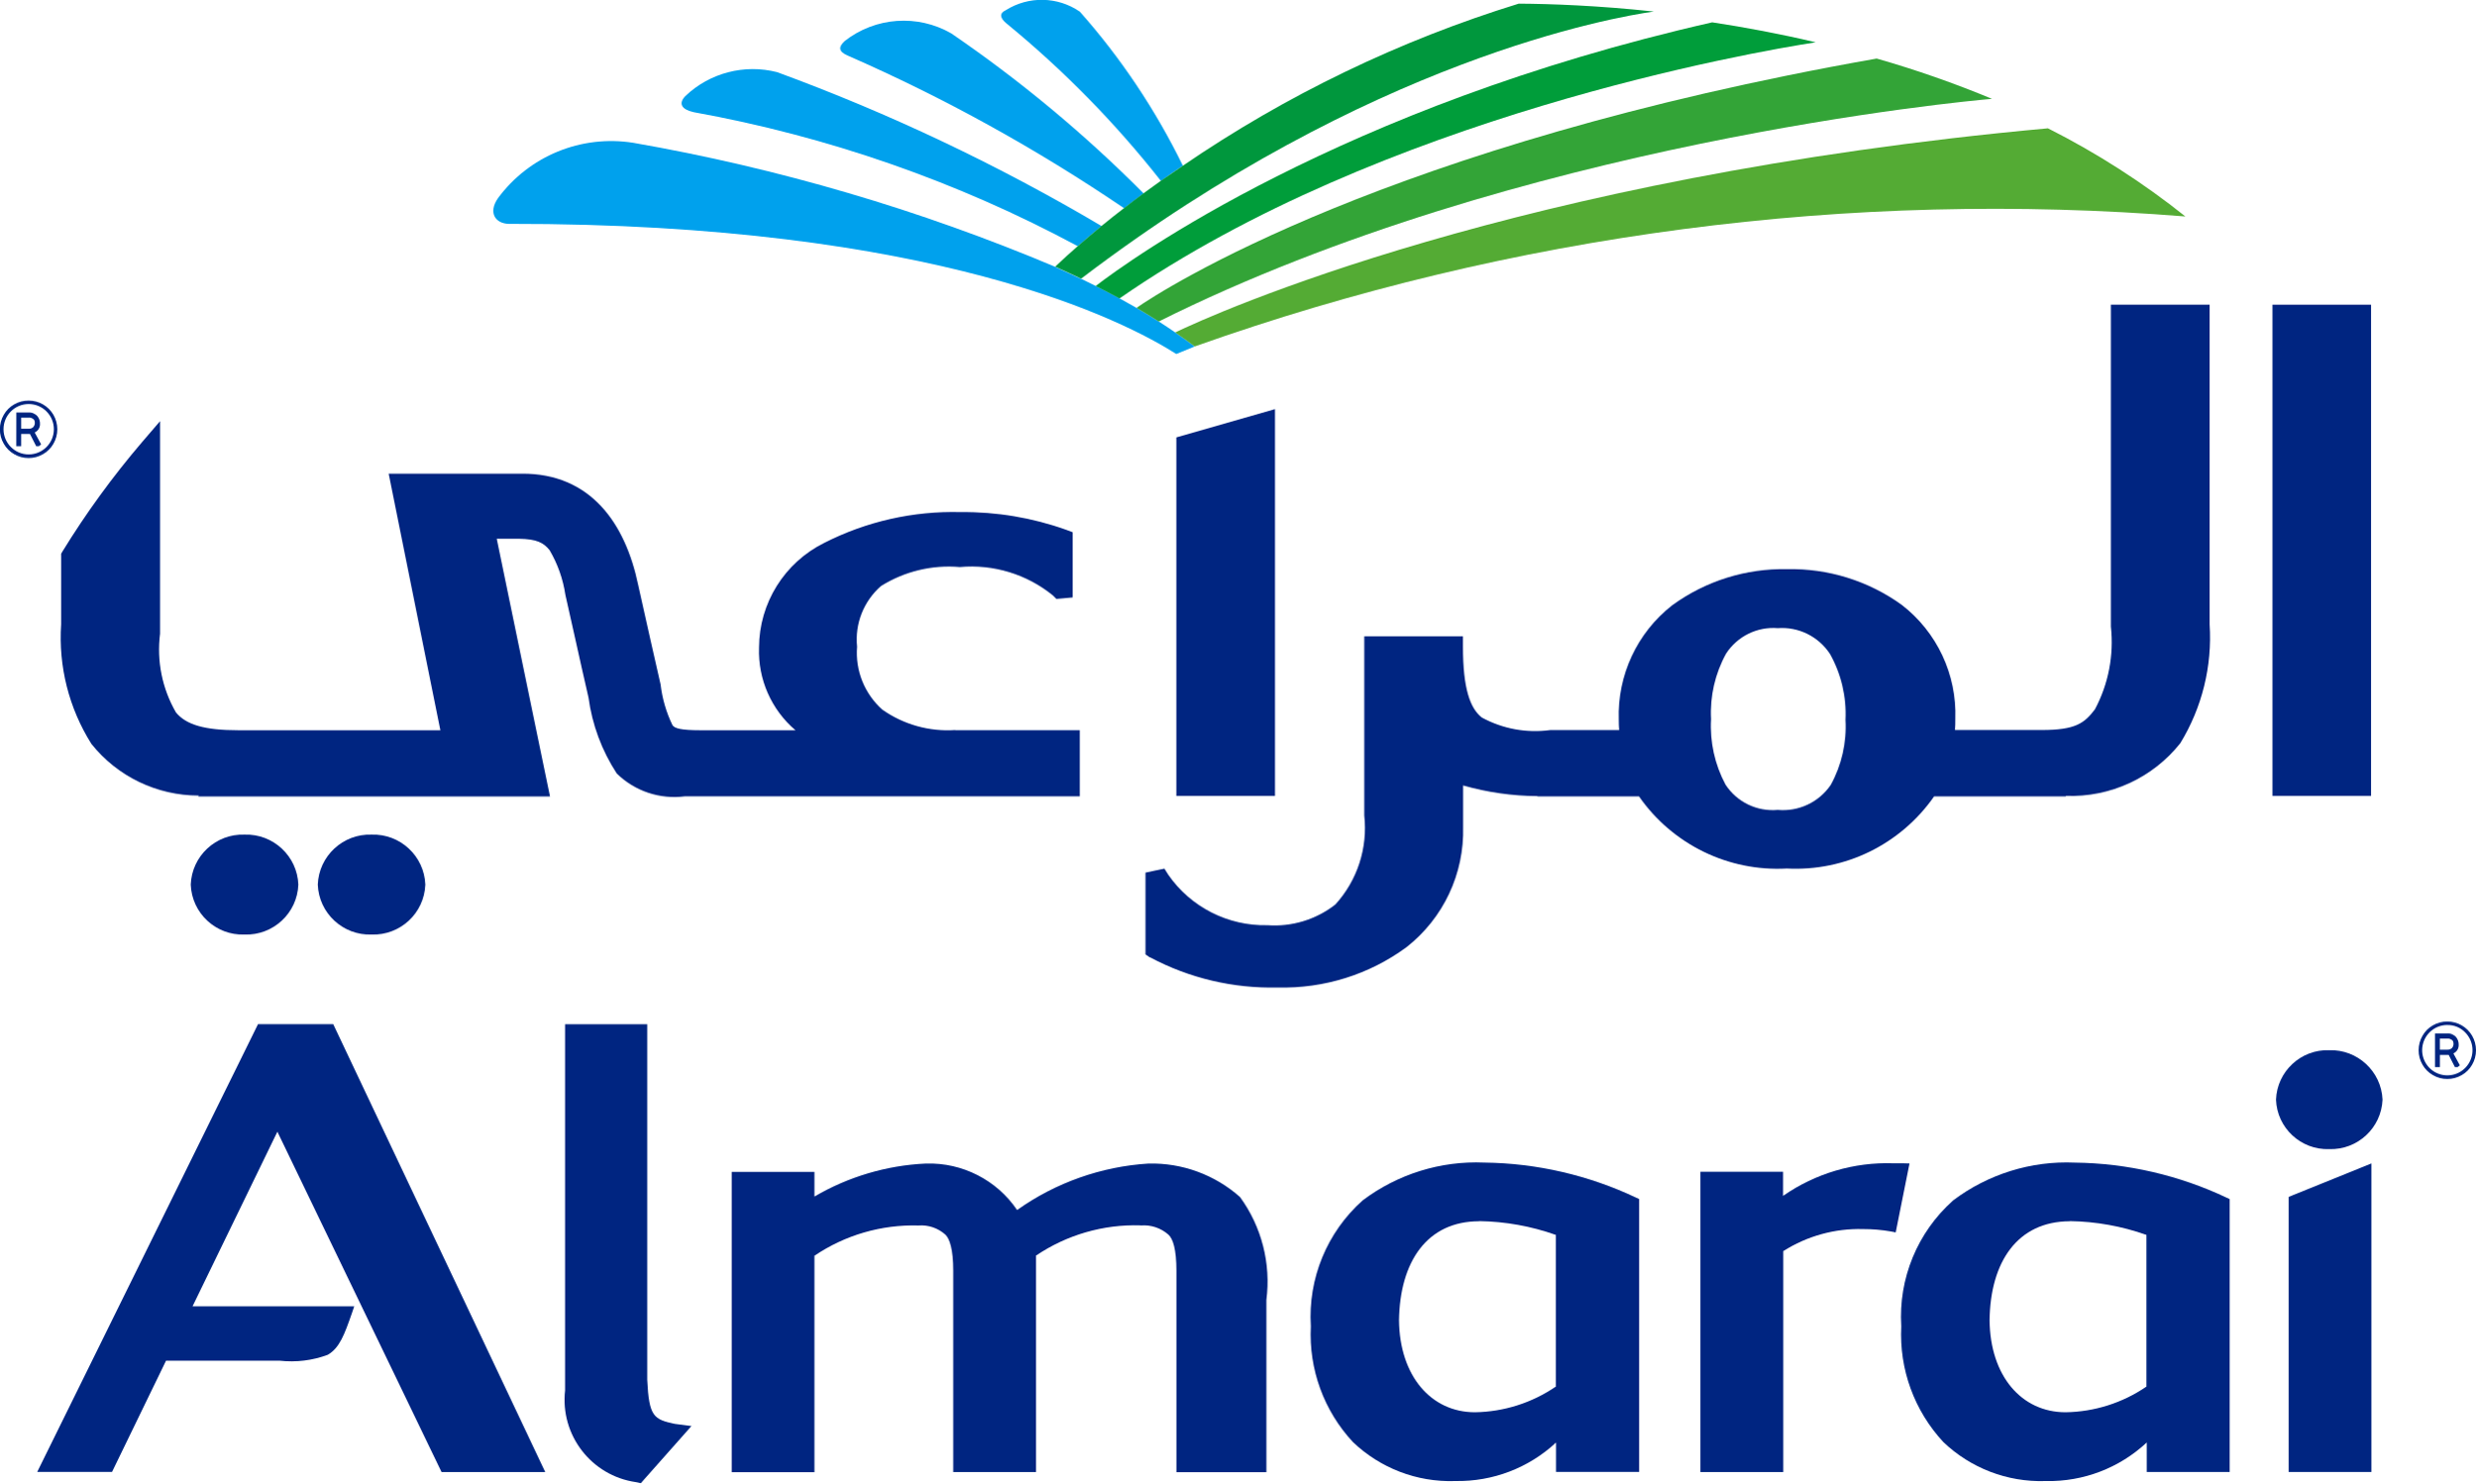
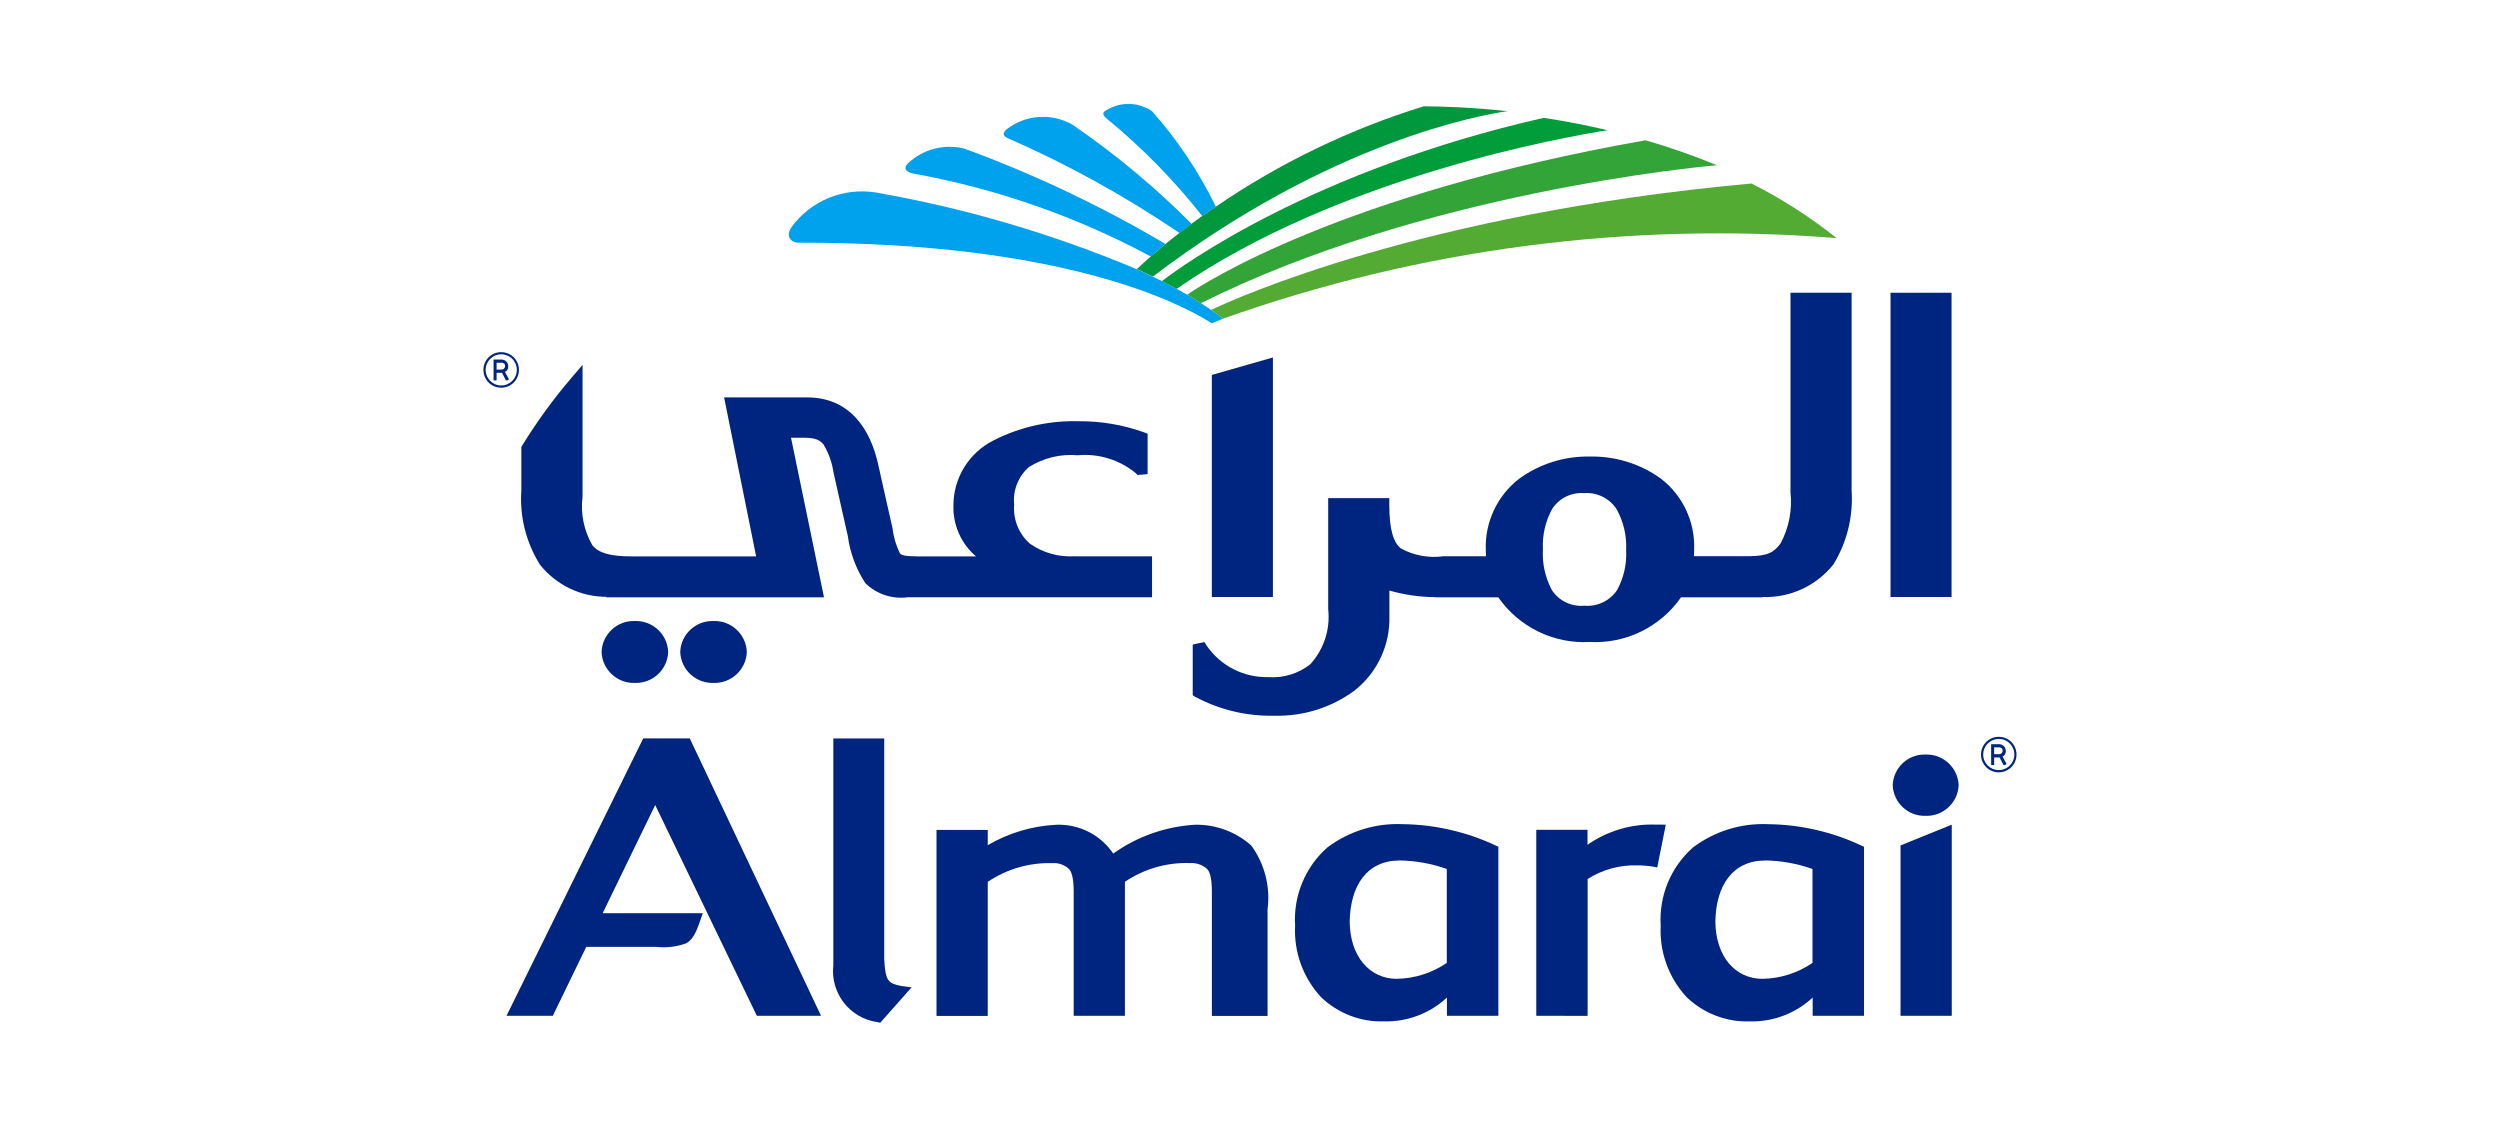
- <svg xmlns="http://www.w3.org/2000/svg" width="71.802" height="43.029" viewBox="0 0 71.802 43.029">
+ <svg xmlns="http://www.w3.org/2000/svg" viewBox="-22.644 -4.872 117.090 52.773">
  <g id="Group_2" data-name="Group 2" transform="translate(-39.351 -33.838)">
    <g id="Group_45" data-name="Group 45" transform="translate(40.43 33.838)">
      <g id="Group_35" data-name="Group 35" transform="translate(0 29.713)">
        <g id="Group_27" data-name="Group 27" transform="translate(15.307 0)">
          <path id="Path_42" data-name="Path 42" d="M98.233,150.073l-.064-.012a2.414,2.414,0,0,1-2.052-2.661h0a.226.226,0,0,1,0-.033h0v-10.59H98.5v10.315c.051,1.068.188,1.149.795,1.279h0l.486.064-1.366,1.543-.1.114-.086-.019Z" transform="translate(-96.117 -136.776)" fill="#002581" />
        </g>
        <g id="Group_28" data-name="Group 28" transform="translate(20.135 4.039)">
          <path id="Path_43" data-name="Path 43" d="M124.7,152.565a5.134,5.134,0,0,0-3.028.877h0v6.278h-2.4V153.9a.1.1,0,0,1,0-.021h0c0-.622-.105-.927-.227-1.044h0a1.047,1.047,0,0,0-.784-.266h0a5.126,5.126,0,0,0-3.014.877h0v6.278h-2.4v-8.711h2.4v.716a7.017,7.017,0,0,1,3.226-.958h.016a3.073,3.073,0,0,1,2.635,1.349h0a7.367,7.367,0,0,1,3.809-1.349h0a3.855,3.855,0,0,1,2.656.972h0a4.161,4.161,0,0,1,.764,2.989h0v4.992h-2.609v-5.838c0-.629-.1-.932-.231-1.051h0a1.074,1.074,0,0,0-.8-.267h0" transform="translate(-112.843 -150.767)" fill="#002581" />
        </g>
        <g id="Group_29" data-name="Group 29" transform="translate(36.933 4.017)">
          <path id="Path_44" data-name="Path 44" d="M175.22,159.931h-.008a4.088,4.088,0,0,1-2.954-1.132h0a4.579,4.579,0,0,1-1.22-3.348h0v-.013h0a4.515,4.515,0,0,1,1.5-3.646h0a5.459,5.459,0,0,1,3.533-1.1h0a10.56,10.56,0,0,1,4.4,1.018h0l.088.04v7.917H178.15v-.854a4.169,4.169,0,0,1-2.916,1.117h-.014Zm.7-7.536c-1.512,0-2.3,1.172-2.325,2.873h0c.018,1.618.934,2.667,2.2,2.668h0a4.275,4.275,0,0,0,2.348-.745h0v-4.4a6.964,6.964,0,0,0-2.217-.4h-.008Z" transform="translate(-171.037 -150.694)" fill="#002581" />
        </g>
        <g id="Group_30" data-name="Group 30" transform="translate(0 0)">
          <path id="Path_45" data-name="Path 45" d="M54.814,149.768l-4.761-9.873-2.46,5.066h4.689l-.068.2c-.214.611-.355,1.007-.7,1.207h0a3.028,3.028,0,0,1-1.39.171h-3.3l-1.566,3.227H43.089L49.45,136.86l.041-.084h2.182l6.148,12.992Zm-5.229-12.69v0Z" transform="translate(-43.089 -136.776)" fill="#002581" />
        </g>
        <g id="Group_31" data-name="Group 31" transform="translate(65.29 4.039)">
          <path id="Path_46" data-name="Path 46" d="M269.428,159.72h-.149v-7.98l2.4-.972v8.952Z" transform="translate(-269.279 -150.768)" fill="#002581" />
        </g>
        <g id="Group_32" data-name="Group 32" transform="translate(48.23 4.035)">
          <path id="Path_47" data-name="Path 47" d="M210.174,159.711V151h2.4v.7a5.264,5.264,0,0,1,3.2-.945h0c.094,0,.191,0,.287,0h0l.179.005-.4,2-.147-.028a4.606,4.606,0,0,0-.8-.068h0a4.1,4.1,0,0,0-2.314.639h0v6.409Z" transform="translate(-210.174 -150.754)" fill="#002581" />
        </g>
        <g id="Group_33" data-name="Group 33" transform="translate(54.055 4.017)">
          <path id="Path_48" data-name="Path 48" d="M234.54,159.931h-.012a4.09,4.09,0,0,1-2.951-1.131h0a4.584,4.584,0,0,1-1.22-3.345h0a.106.106,0,0,1,0-.021h0a4.513,4.513,0,0,1,1.5-3.641h0a5.455,5.455,0,0,1,3.534-1.1h0a10.557,10.557,0,0,1,4.4,1.018h0l.089.041v7.916h-2.405v-.856a4.157,4.157,0,0,1-2.916,1.119h-.014Zm.7-7.536c-1.511.006-2.3,1.172-2.322,2.872h0c.018,1.62.93,2.668,2.2,2.669h0a4.265,4.265,0,0,0,2.348-.745h0v-4.4a6.956,6.956,0,0,0-2.216-.4h-.01Z" transform="translate(-230.355 -150.694)" fill="#002581" />
        </g>
        <g id="Group_34" data-name="Group 34" transform="translate(64.924 0.755)">
          <path id="Path_49" data-name="Path 49" d="M269.552,142.263a1.491,1.491,0,0,1-1.542-1.435h0a1.491,1.491,0,0,1,1.542-1.435h0a1.5,1.5,0,0,1,1.547,1.435h0a1.5,1.5,0,0,1-1.547,1.435Z" transform="translate(-268.01 -139.393)" fill="#002581" />
        </g>
      </g>
      <g id="Group_42" data-name="Group 42" transform="translate(0.694 8.839)">
        <g id="Group_36" data-name="Group 36" transform="translate(64.127)">
          <path id="Path_50" data-name="Path 50" d="M267.654,78.711V64.461h2.859v14.25Z" transform="translate(-267.654 -64.461)" fill="#002581" />
        </g>
        <g id="Group_37" data-name="Group 37" transform="translate(32.34 3.033)">
          <path id="Path_51" data-name="Path 51" d="M157.531,86.185v-10.4l2.861-.819V86.185Z" transform="translate(-157.531 -74.968)" fill="#002581" />
        </g>
        <g id="Group_38" data-name="Group 38" transform="translate(0 3.379)">
          <path id="Path_52" data-name="Path 52" d="M71.424,85.135h3.609v1.918H63.581a2.383,2.383,0,0,1-1.978-.665h0a5.326,5.326,0,0,1-.818-2.2h0c-.3-1.3-.461-2.073-.671-2.984h0a3.6,3.6,0,0,0-.458-1.295h0c-.175-.218-.376-.321-.883-.329h-.649l1.545,7.476H49.47l.013-.025a3.983,3.983,0,0,1-3.113-1.5h0a5.783,5.783,0,0,1-.877-3.471h0V80.094h0v-.08l.041-.07a25.262,25.262,0,0,1,2.3-3.162h0l.527-.613v6.165a3.642,3.642,0,0,0,.461,2.285h0c.294.357.826.517,1.819.517H56.49l-1.5-7.445h3.863c1.984-.012,3,1.433,3.374,3.23h0c.214.973.506,2.255.649,2.886h0a3.683,3.683,0,0,0,.345,1.182h0c.06.088.226.147.815.147h2.751a3.012,3.012,0,0,1-1.056-2.4h0A3.4,3.4,0,0,1,67.621,79.7h0a8.259,8.259,0,0,1,3.959-.893h0a8.828,8.828,0,0,1,3.051.511h0l.195.073v1.617h0v.274l-.272.026-.2.017-.1-.1a3.741,3.741,0,0,0-2.7-.825h0a3.7,3.7,0,0,0-2.287.552h0a2.059,2.059,0,0,0-.692,1.759h0a2.207,2.207,0,0,0,.732,1.827h0a3.288,3.288,0,0,0,2.114.592Z" transform="translate(-45.493 -76.168)" fill="#002581" />
        </g>
        <g id="Group_39" data-name="Group 39" transform="translate(31.445)">
          <path id="Path_53" data-name="Path 53" d="M154.56,83.4l-.13-.09V80.938l.236-.051.313-.065.112.178a3.406,3.406,0,0,0,2.877,1.464h0a2.855,2.855,0,0,0,1.967-.6h0a3.292,3.292,0,0,0,.84-2.583h0v-4.9h0v-.3h2.862v.3c0,1.218.208,1.788.545,2.057h0a3.232,3.232,0,0,0,1.984.365h2c-.008-.1-.011-.2-.011-.3h0a4.041,4.041,0,0,1,1.55-3.321h0a5.46,5.46,0,0,1,3.332-1.049h0a5.486,5.486,0,0,1,3.323,1.036h0a4,4,0,0,1,1.555,3.31h0c0,.11,0,.218-.011.322h2.52c.981,0,1.236-.2,1.54-.6h0a4.142,4.142,0,0,0,.463-2.4h0V64.461h2.863v9.274a5.874,5.874,0,0,1-.851,3.449h0a4.056,4.056,0,0,1-3.315,1.528h0l-.008.014H177.3a4.888,4.888,0,0,1-4.27,2.092h0a4.891,4.891,0,0,1-4.288-2.092H165.8l-.009-.008a7.991,7.991,0,0,1-2.149-.309h0v1.2h0a4.287,4.287,0,0,1-1.644,3.493h0a6.052,6.052,0,0,1-3.734,1.169h0a7.487,7.487,0,0,1-3.7-.876Zm18.208-4.281a1.677,1.677,0,0,0,1.535-.727h0a3.51,3.51,0,0,0,.427-1.885h0a3.569,3.569,0,0,0-.449-1.912h0a1.663,1.663,0,0,0-1.514-.749h0a1.632,1.632,0,0,0-1.5.738h0a3.548,3.548,0,0,0-.435,1.9h0a3.594,3.594,0,0,0,.418,1.9h0a1.632,1.632,0,0,0,1.515.735Z" transform="translate(-154.43 -64.461)" fill="#002581" />
        </g>
        <g id="Group_40" data-name="Group 40" transform="translate(3.758 15.375)">
          <path id="Path_54" data-name="Path 54" d="M58.513,119.177a1.507,1.507,0,0,1,1.558-1.45h0a1.51,1.51,0,0,1,1.562,1.45h0a1.509,1.509,0,0,1-1.562,1.449h0a1.507,1.507,0,0,1-1.558-1.449Z" transform="translate(-58.513 -117.727)" fill="#002581" />
        </g>
        <g id="Group_41" data-name="Group 41" transform="translate(7.442 15.375)">
          <path id="Path_55" data-name="Path 55" d="M71.275,119.177a1.509,1.509,0,0,1,1.56-1.45h0a1.509,1.509,0,0,1,1.559,1.45h0a1.508,1.508,0,0,1-1.559,1.449h0a1.509,1.509,0,0,1-1.56-1.449Z" transform="translate(-71.275 -117.727)" fill="#002581" />
        </g>
      </g>
      <g id="Group_44" data-name="Group 44" transform="translate(13.225)">
        <path id="Path_56" data-name="Path 56" d="M109.249,53.972c-.18-.135-.372-.274-.565-.406-.156-.108-.316-.212-.479-.318-.21-.134-.426-.265-.645-.395-.16-.091-.322-.183-.489-.274-.225-.122-.455-.243-.691-.361q-.207-.1-.417-.206l-.009,0c-.247-.12-.5-.234-.752-.348l.007,0a56.531,56.531,0,0,0-12.243-3.6,4.082,4.082,0,0,0-3.926,1.61c-.291.424-.069.732.314.742,12.4-.019,17.881,2.833,19.361,3.775Z" transform="translate(-88.907 -43.922)" fill="#00a1ed" />
        <g id="Group_43" data-name="Group 43" transform="translate(5.463)">
          <path id="Path_57" data-name="Path 57" d="M170.315,36.663c-1.041-.247-2.047-.434-3-.579-10.775,2.446-16.923,6.91-17.88,7.649.236.117.466.239.691.361C157.729,38.813,168.489,36.945,170.315,36.663Z" transform="translate(-137.429 -35.436)" fill="#009d3a" />
          <path id="Path_58" data-name="Path 58" d="M178.336,40.89a30.865,30.865,0,0,0-3.343-1.169c-14.194,2.5-20.707,6.7-21.465,7.234.219.13.435.261.645.395C164.567,42.156,177.565,40.956,178.336,40.89Z" transform="translate(-140.337 -38.023)" fill="#33a437" />
          <path id="Path_59" data-name="Path 59" d="M142.215,34.177a1.955,1.955,0,0,0-2.15-.042c-.19.088-.172.224.024.385a29.4,29.4,0,0,1,4.476,4.566c.208-.149.42-.3.636-.442A19.9,19.9,0,0,0,142.215,34.177Z" transform="translate(-130.667 -33.838)" fill="#00a1ed" />
          <path id="Path_60" data-name="Path 60" d="M126.98,36.285a2.771,2.771,0,0,0-3.089.22c-.2.183-.169.311.079.42a49.857,49.857,0,0,1,8.022,4.432c.183-.145.373-.289.565-.431A38.54,38.54,0,0,0,126.98,36.285Z" transform="translate(-119.161 -35.316)" fill="#00a1ed" />
          <path id="Path_61" data-name="Path 61" d="M110.6,40.829a2.839,2.839,0,0,0-2.661.695c-.211.219-.108.386.236.466a37.651,37.651,0,0,1,11.145,3.888q.332-.292.689-.584A57.157,57.157,0,0,0,110.6,40.829Z" transform="translate(-107.833 -38.737)" fill="#00a1ed" />
        </g>
        <path id="Path_62" data-name="Path 62" d="M149.061,38.916a36.107,36.107,0,0,1,9.739-4.7c.941.006,2.3.055,3.918.229-1.148.159-8.262,1.393-16.608,7.748-.247-.12-.5-.234-.752-.348q.315-.3.659-.6t.689-.584c.212-.172.426-.345.652-.516.183-.145.373-.289.565-.431.165-.121.334-.241.5-.361C148.632,39.209,148.844,39.062,149.061,38.916Z" transform="translate(-129.062 -34.11)" fill="#00973d" />
        <path id="Path_63" data-name="Path 63" d="M157.987,53.06a69.3,69.3,0,0,1,28.729-3.77,22.993,22.993,0,0,0-3.986-2.558c-15.432,1.406-24.222,5.4-25.309,5.922q.29.2.559.4Z" transform="translate(-137.645 -43.01)" fill="#54ab34" />
      </g>
    </g>
    <g id="Group_46" data-name="Group 46" transform="translate(39.351 45.459)">
      <path id="Path_64" data-name="Path 64" d="M40.182,74.1a.83.83,0,0,1,.718.411.843.843,0,0,1,.113.421.834.834,0,0,1-.113.42.8.8,0,0,1-.3.3.824.824,0,0,1-.421.113.811.811,0,0,1-.418-.113.8.8,0,0,1-.3-.3.819.819,0,0,1-.113-.42.828.828,0,0,1,.113-.421.8.8,0,0,1,.3-.3A.819.819,0,0,1,40.182,74.1Zm0,.1a.73.73,0,1,0,.731.73.73.73,0,0,0-.731-.73Zm-.358.245h.346a.325.325,0,0,1,.269.111.335.335,0,0,1,.072.221.261.261,0,0,1-.154.247l.187.346-.065.051H40.4l-.18-.353h-.255v.353h-.142Zm.341.149h-.2v.322h.216a.182.182,0,0,0,.13-.043.176.176,0,0,0,.05-.13.162.162,0,0,0-.022-.087A.2.2,0,0,0,40.165,74.594Z" transform="translate(-39.351 -74.099)" fill="#002581" />
    </g>
    <g id="Group_47" data-name="Group 47" transform="translate(109.491 63.475)">
      <path id="Path_65" data-name="Path 65" d="M283.172,136.513a.83.83,0,0,1,.718.411.841.841,0,0,1,.113.421.831.831,0,0,1-.113.42.8.8,0,0,1-.3.3.823.823,0,0,1-.42.113.811.811,0,0,1-.418-.113.8.8,0,0,1-.3-.3.821.821,0,0,1-.113-.42.832.832,0,0,1,.113-.421.8.8,0,0,1,.3-.3A.82.82,0,0,1,283.172,136.513Zm0,.1a.73.73,0,1,0,.516.214A.7.7,0,0,0,283.172,136.614Zm-.358.245h.346a.325.325,0,0,1,.269.111.335.335,0,0,1,.072.221.26.26,0,0,1-.154.247l.188.346-.065.05h-.079l-.18-.353h-.255v.353h-.142Zm.341.149h-.2v.322h.216a.181.181,0,0,0,.13-.043.176.176,0,0,0,.05-.13.165.165,0,0,0-.022-.087A.2.2,0,0,0,283.155,137.008Z" transform="translate(-282.341 -136.513)" fill="#002581" />
    </g>
  </g>
</svg>
